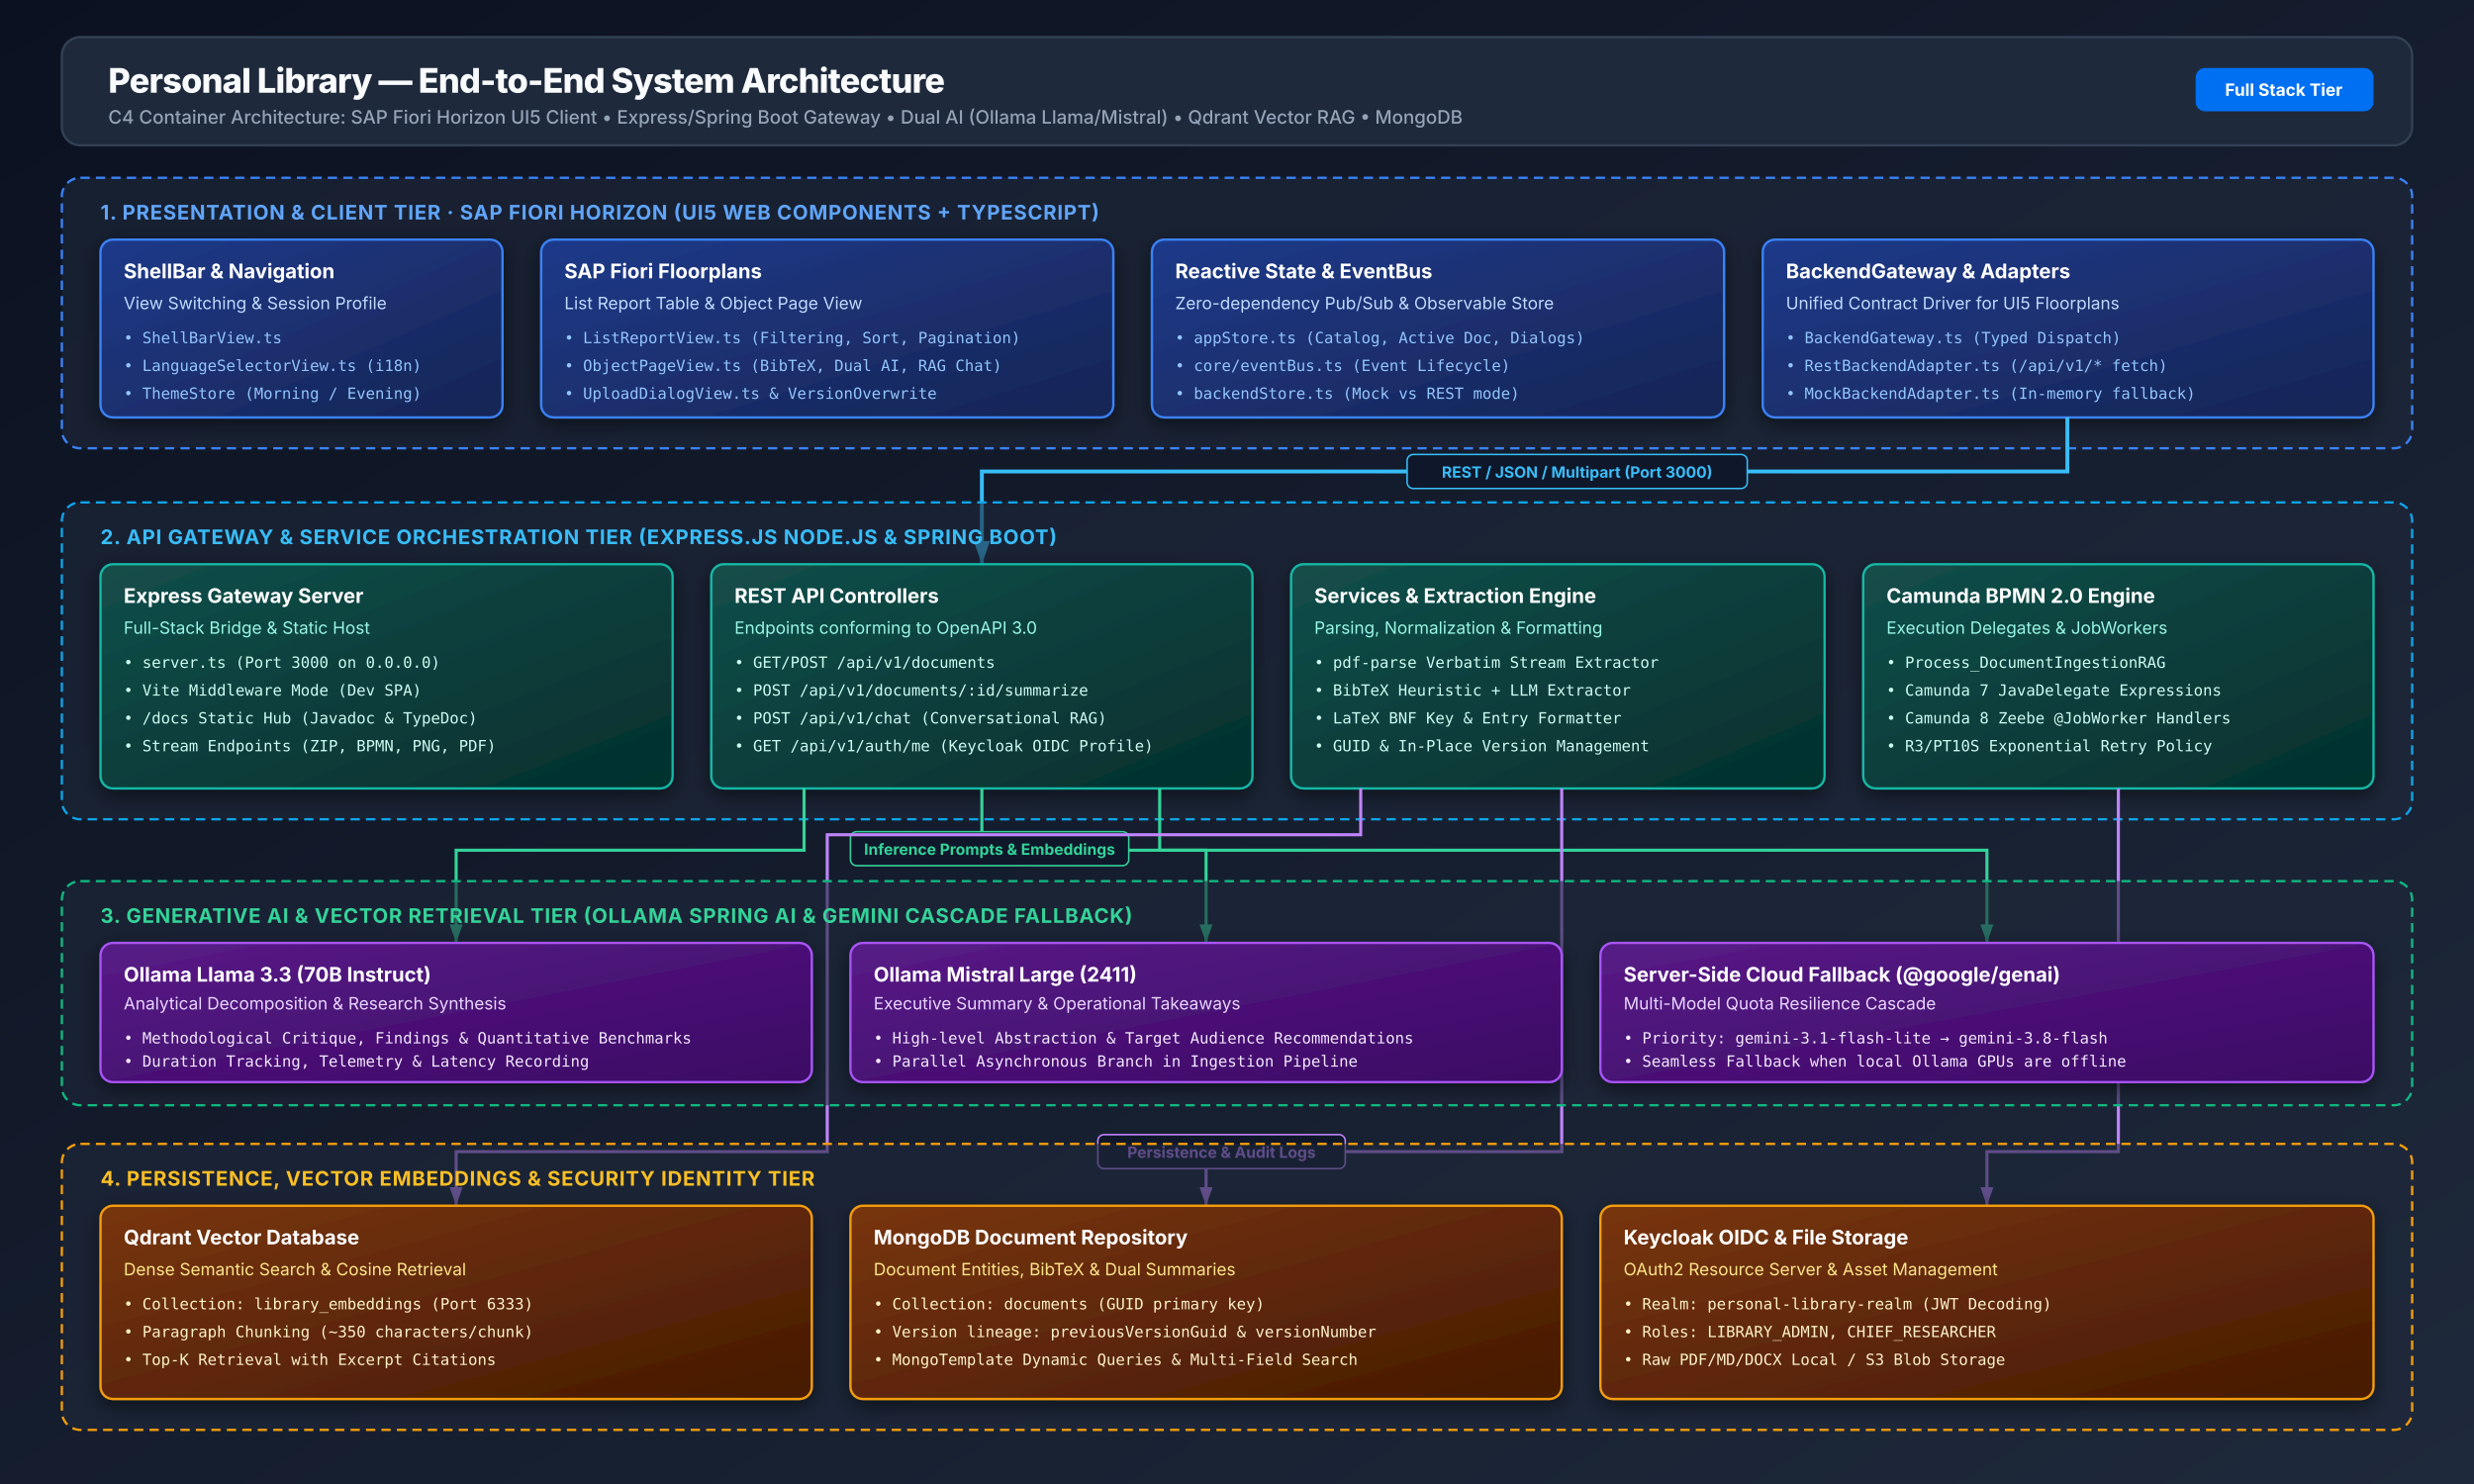
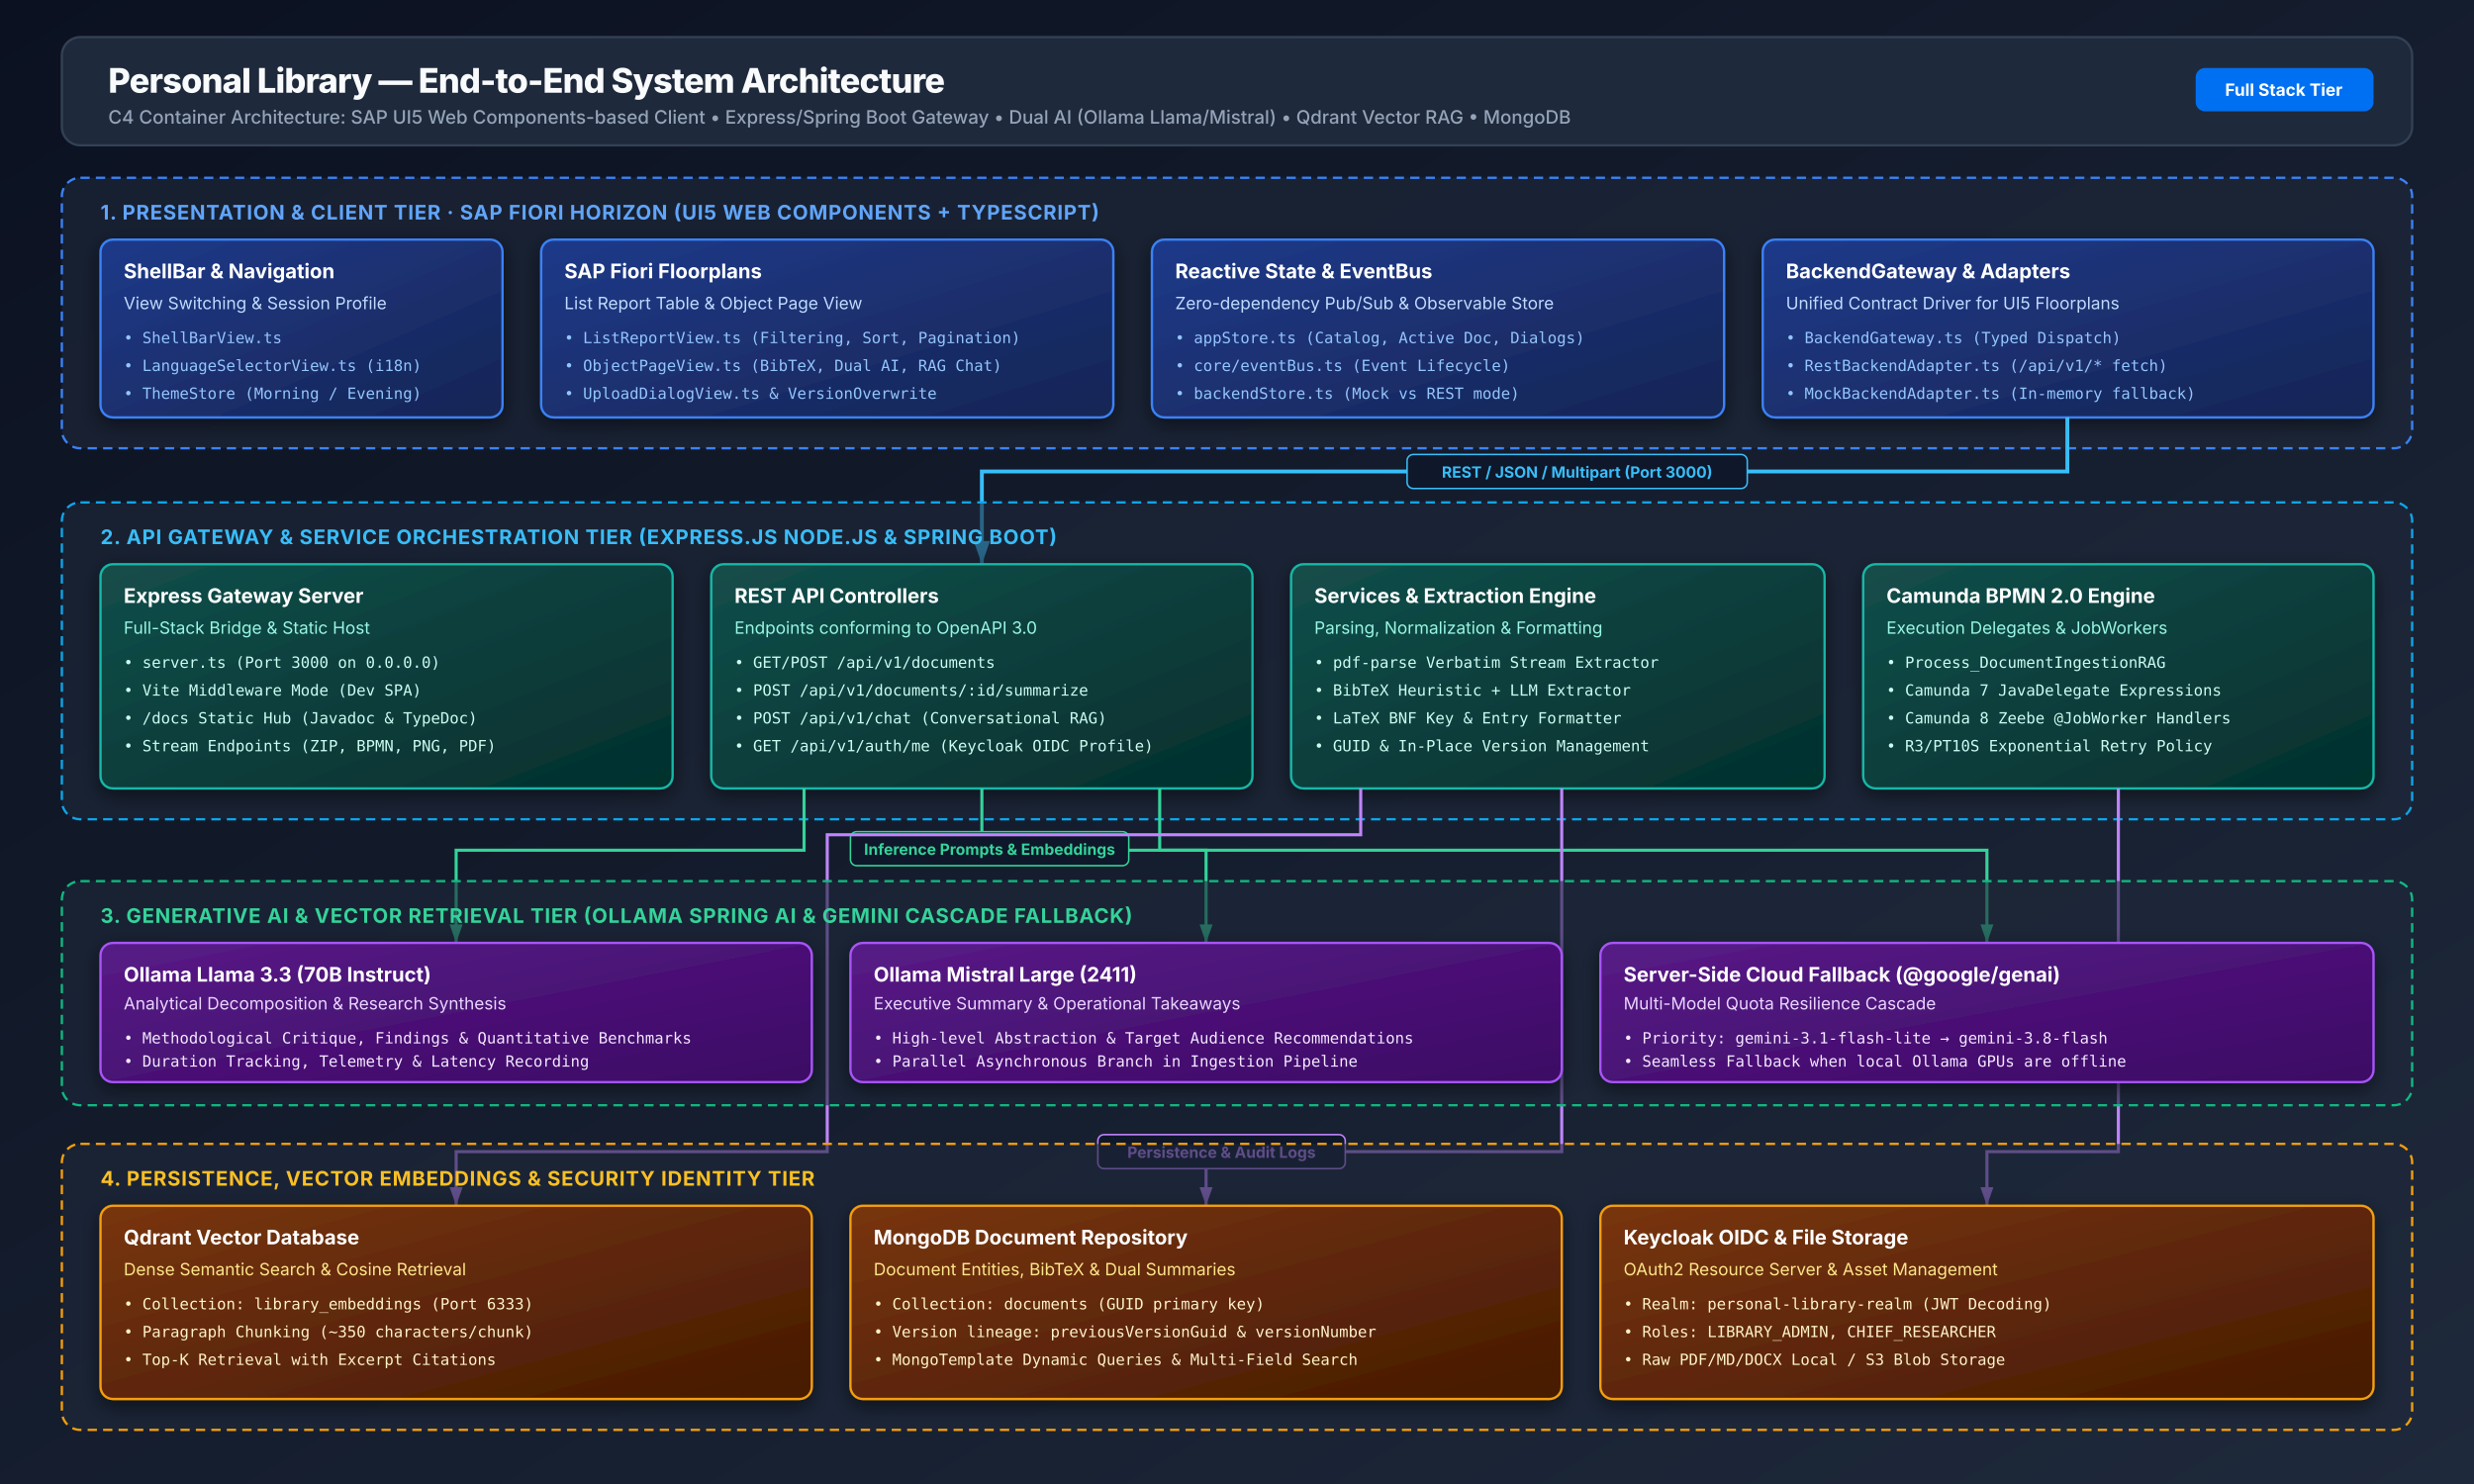
<svg xmlns="http://www.w3.org/2000/svg" viewBox="0 0 1600 960" width="1600" height="960" style="background:#0f172a; font-family:'Inter', -apple-system, BlinkMacSystemFont, 'Segoe UI', Roboto, sans-serif;">
  <defs>
    <linearGradient id="bg-grad" x1="0%" y1="0%" x2="100%" y2="100%">
      <stop offset="0%" stop-color="#0b1120" />
      <stop offset="100%" stop-color="#1e293b" />
    </linearGradient>
    <linearGradient id="card-blue" x1="0%" y1="0%" x2="100%" y2="100%">
      <stop offset="0%" stop-color="#1e3a8a" />
      <stop offset="100%" stop-color="#172554" />
    </linearGradient>
    <linearGradient id="card-teal" x1="0%" y1="0%" x2="100%" y2="100%">
      <stop offset="0%" stop-color="#134e4a" />
      <stop offset="100%" stop-color="#042f2e" />
    </linearGradient>
    <linearGradient id="card-purple" x1="0%" y1="0%" x2="100%" y2="100%">
      <stop offset="0%" stop-color="#581c87" />
      <stop offset="100%" stop-color="#3b0764" />
    </linearGradient>
    <linearGradient id="card-amber" x1="0%" y1="0%" x2="100%" y2="100%">
      <stop offset="0%" stop-color="#78350f" />
      <stop offset="100%" stop-color="#451a03" />
    </linearGradient>
    <marker id="arrow" viewBox="0 0 10 10" refX="10" refY="5" markerWidth="6" markerHeight="6" orient="auto">
      <path d="M 0 1.5 L 10 5 L 0 8.5 z" fill="#38bdf8" />
    </marker>
    <marker id="arrow-green" viewBox="0 0 10 10" refX="10" refY="5" markerWidth="6" markerHeight="6" orient="auto">
      <path d="M 0 1.5 L 10 5 L 0 8.5 z" fill="#34d399" />
    </marker>
    <marker id="arrow-purple" viewBox="0 0 10 10" refX="10" refY="5" markerWidth="6" markerHeight="6" orient="auto">
      <path d="M 0 1.5 L 10 5 L 0 8.5 z" fill="#c084fc" />
    </marker>
    <filter id="glow" x="-20%" y="-20%" width="140%" height="140%">
      <feDropShadow dx="0" dy="4" stdDeviation="6" flood-color="#000000" flood-opacity="0.5" />
    </filter>
  </defs>
  <rect width="1600" height="960" fill="url(#bg-grad)" />
  <rect x="40" y="24" width="1520" height="70" rx="12" fill="#1e293b" stroke="#334155" stroke-width="1.5" />
  <text x="70" y="60" font-size="22" font-weight="800" fill="#f8fafc" letter-spacing="-0.5">Personal Library — End-to-End System Architecture</text>
-   <text x="70" y="80" font-size="12" font-weight="500" fill="#94a3b8">C4 Container Architecture: SAP Fiori Horizon UI5 Client • Express/Spring Boot Gateway • Dual AI (Ollama Llama/Mistral) • Qdrant Vector RAG • MongoDB</text>
+   <text x="70" y="80" font-size="12" font-weight="500" fill="#94a3b8">C4 Container Architecture: SAP UI5 Web Components-based Client • Express/Spring Boot Gateway • Dual AI (Ollama Llama/Mistral) • Qdrant Vector RAG • MongoDB</text>
  <rect x="1420" y="44" width="115" height="28" rx="6" fill="#0070f2" />
  <text x="1477" y="62" font-size="11" font-weight="700" fill="#ffffff" text-anchor="middle">Full Stack Tier</text>
  <rect x="40" y="115" width="1520" height="175" rx="12" fill="#1e293b" fill-opacity="0.6" stroke="#3b82f6" stroke-width="1.5" stroke-dasharray="6 4" />
  <text x="65" y="142" font-size="13" font-weight="700" fill="#60a5fa" letter-spacing="0.5">1. PRESENTATION &amp; CLIENT TIER · SAP FIORI HORIZON (UI5 WEB COMPONENTS + TYPESCRIPT)</text>
  <rect x="65" y="155" width="260" height="115" rx="8" fill="url(#card-blue)" stroke="#3b82f6" stroke-width="1.5" filter="url(#glow)" />
  <text x="80" y="180" font-size="13" font-weight="700" fill="#ffffff">ShellBar &amp; Navigation</text>
  <text x="80" y="200" font-size="11" fill="#bfdbfe">View Switching &amp; Session Profile</text>
  <text x="80" y="222" font-size="10" font-family="monospace" fill="#93c5fd">• ShellBarView.ts</text>
  <text x="80" y="240" font-size="10" font-family="monospace" fill="#93c5fd">• LanguageSelectorView.ts (i18n)</text>
  <text x="80" y="258" font-size="10" font-family="monospace" fill="#93c5fd">• ThemeStore (Morning / Evening)</text>
  <rect x="350" y="155" width="370" height="115" rx="8" fill="url(#card-blue)" stroke="#3b82f6" stroke-width="1.5" filter="url(#glow)" />
  <text x="365" y="180" font-size="13" font-weight="700" fill="#ffffff">SAP Fiori Floorplans</text>
  <text x="365" y="200" font-size="11" fill="#bfdbfe">List Report Table &amp; Object Page View</text>
  <text x="365" y="222" font-size="10" font-family="monospace" fill="#93c5fd">• ListReportView.ts (Filtering, Sort, Pagination)</text>
  <text x="365" y="240" font-size="10" font-family="monospace" fill="#93c5fd">• ObjectPageView.ts (BibTeX, Dual AI, RAG Chat)</text>
  <text x="365" y="258" font-size="10" font-family="monospace" fill="#93c5fd">• UploadDialogView.ts &amp; VersionOverwrite</text>
  <rect x="745" y="155" width="370" height="115" rx="8" fill="url(#card-blue)" stroke="#3b82f6" stroke-width="1.5" filter="url(#glow)" />
  <text x="760" y="180" font-size="13" font-weight="700" fill="#ffffff">Reactive State &amp; EventBus</text>
  <text x="760" y="200" font-size="11" fill="#bfdbfe">Zero-dependency Pub/Sub &amp; Observable Store</text>
  <text x="760" y="222" font-size="10" font-family="monospace" fill="#93c5fd">• appStore.ts (Catalog, Active Doc, Dialogs)</text>
  <text x="760" y="240" font-size="10" font-family="monospace" fill="#93c5fd">• core/eventBus.ts (Event Lifecycle)</text>
  <text x="760" y="258" font-size="10" font-family="monospace" fill="#93c5fd">• backendStore.ts (Mock vs REST mode)</text>
  <rect x="1140" y="155" width="395" height="115" rx="8" fill="url(#card-blue)" stroke="#3b82f6" stroke-width="1.5" filter="url(#glow)" />
  <text x="1155" y="180" font-size="13" font-weight="700" fill="#ffffff">BackendGateway &amp; Adapters</text>
  <text x="1155" y="200" font-size="11" fill="#bfdbfe">Unified Contract Driver for UI5 Floorplans</text>
  <text x="1155" y="222" font-size="10" font-family="monospace" fill="#93c5fd">• BackendGateway.ts (Typed Dispatch)</text>
  <text x="1155" y="240" font-size="10" font-family="monospace" fill="#93c5fd">• RestBackendAdapter.ts (/api/v1/* fetch)</text>
  <text x="1155" y="258" font-size="10" font-family="monospace" fill="#93c5fd">• MockBackendAdapter.ts (In-memory fallback)</text>
  <path d="M 1337 270 L 1337 305 L 635 305 L 635 365" fill="none" stroke="#38bdf8" stroke-width="2.5" marker-end="url(#arrow)" />
  <rect x="910" y="294" width="220" height="22" rx="4" fill="#0f172a" stroke="#38bdf8" stroke-width="1" />
  <text x="1020" y="309" font-size="10" font-weight="700" fill="#38bdf8" text-anchor="middle">REST / JSON / Multipart (Port 3000)</text>
  <rect x="40" y="325" width="1520" height="205" rx="12" fill="#1e293b" fill-opacity="0.6" stroke="#0ea5e9" stroke-width="1.5" stroke-dasharray="6 4" />
  <text x="65" y="352" font-size="13" font-weight="700" fill="#38bdf8" letter-spacing="0.5">2. API GATEWAY &amp; SERVICE ORCHESTRATION TIER (EXPRESS.JS NODE.JS &amp; SPRING BOOT)</text>
  <rect x="65" y="365" width="370" height="145" rx="8" fill="url(#card-teal)" stroke="#14b8a6" stroke-width="1.5" filter="url(#glow)" />
  <text x="80" y="390" font-size="13" font-weight="700" fill="#ffffff">Express Gateway Server</text>
  <text x="80" y="410" font-size="11" fill="#99f6e4">Full-Stack Bridge &amp; Static Host</text>
  <text x="80" y="432" font-size="10" font-family="monospace" fill="#ccfbf1">• server.ts (Port 3000 on 0.0.0.0)</text>
  <text x="80" y="450" font-size="10" font-family="monospace" fill="#ccfbf1">• Vite Middleware Mode (Dev SPA)</text>
  <text x="80" y="468" font-size="10" font-family="monospace" fill="#ccfbf1">• /docs Static Hub (Javadoc &amp; TypeDoc)</text>
  <text x="80" y="486" font-size="10" font-family="monospace" fill="#ccfbf1">• Stream Endpoints (ZIP, BPMN, PNG, PDF)</text>
  <rect x="460" y="365" width="350" height="145" rx="8" fill="url(#card-teal)" stroke="#14b8a6" stroke-width="1.5" filter="url(#glow)" />
  <text x="475" y="390" font-size="13" font-weight="700" fill="#ffffff">REST API Controllers</text>
  <text x="475" y="410" font-size="11" fill="#99f6e4">Endpoints conforming to OpenAPI 3.0</text>
  <text x="475" y="432" font-size="10" font-family="monospace" fill="#ccfbf1">• GET/POST /api/v1/documents</text>
  <text x="475" y="450" font-size="10" font-family="monospace" fill="#ccfbf1">• POST /api/v1/documents/:id/summarize</text>
  <text x="475" y="468" font-size="10" font-family="monospace" fill="#ccfbf1">• POST /api/v1/chat (Conversational RAG)</text>
  <text x="475" y="486" font-size="10" font-family="monospace" fill="#ccfbf1">• GET /api/v1/auth/me (Keycloak OIDC Profile)</text>
  <rect x="835" y="365" width="345" height="145" rx="8" fill="url(#card-teal)" stroke="#14b8a6" stroke-width="1.5" filter="url(#glow)" />
  <text x="850" y="390" font-size="13" font-weight="700" fill="#ffffff">Services &amp; Extraction Engine</text>
  <text x="850" y="410" font-size="11" fill="#99f6e4">Parsing, Normalization &amp; Formatting</text>
  <text x="850" y="432" font-size="10" font-family="monospace" fill="#ccfbf1">• pdf-parse Verbatim Stream Extractor</text>
  <text x="850" y="450" font-size="10" font-family="monospace" fill="#ccfbf1">• BibTeX Heuristic + LLM Extractor</text>
  <text x="850" y="468" font-size="10" font-family="monospace" fill="#ccfbf1">• LaTeX BNF Key &amp; Entry Formatter</text>
  <text x="850" y="486" font-size="10" font-family="monospace" fill="#ccfbf1">• GUID &amp; In-Place Version Management</text>
  <rect x="1205" y="365" width="330" height="145" rx="8" fill="url(#card-teal)" stroke="#14b8a6" stroke-width="1.5" filter="url(#glow)" />
  <text x="1220" y="390" font-size="13" font-weight="700" fill="#ffffff">Camunda BPMN 2.0 Engine</text>
  <text x="1220" y="410" font-size="11" fill="#99f6e4">Execution Delegates &amp; JobWorkers</text>
  <text x="1220" y="432" font-size="10" font-family="monospace" fill="#ccfbf1">• Process_DocumentIngestionRAG</text>
  <text x="1220" y="450" font-size="10" font-family="monospace" fill="#ccfbf1">• Camunda 7 JavaDelegate Expressions</text>
  <text x="1220" y="468" font-size="10" font-family="monospace" fill="#ccfbf1">• Camunda 8 Zeebe @JobWorker Handlers</text>
  <text x="1220" y="486" font-size="10" font-family="monospace" fill="#ccfbf1">• R3/PT10S Exponential Retry Policy</text>
  <path d="M 520 510 L 520 550 L 295 550 L 295 610" fill="none" stroke="#34d399" stroke-width="2" marker-end="url(#arrow-green)" />
  <path d="M 635 510 L 635 550 L 780 550 L 780 610" fill="none" stroke="#34d399" stroke-width="2" marker-end="url(#arrow-green)" />
  <path d="M 750 510 L 750 550 L 1285 550 L 1285 610" fill="none" stroke="#34d399" stroke-width="2" marker-end="url(#arrow-green)" />
  <rect x="550" y="538" width="180" height="22" rx="4" fill="#0f172a" stroke="#34d399" stroke-width="1" />
  <text x="640" y="553" font-size="10" font-weight="700" fill="#34d399" text-anchor="middle">Inference Prompts &amp; Embeddings</text>
  <path d="M 880 510 L 880 540 L 535 540 L 535 745 L 295 745 L 295 780" fill="none" stroke="#c084fc" stroke-width="2" marker-end="url(#arrow-purple)" />
  <path d="M 1010 510 L 1010 745 L 780 745 L 780 780" fill="none" stroke="#c084fc" stroke-width="2" marker-end="url(#arrow-purple)" />
  <path d="M 1370 510 L 1370 745 L 1285 745 L 1285 780" fill="none" stroke="#c084fc" stroke-width="2" marker-end="url(#arrow-purple)" />
  <rect x="710" y="734" width="160" height="22" rx="4" fill="#0f172a" stroke="#c084fc" stroke-width="1" />
  <text x="790" y="749" font-size="10" font-weight="700" fill="#c084fc" text-anchor="middle">Persistence &amp; Audit Logs</text>
  <rect x="40" y="570" width="1520" height="145" rx="12" fill="#1e293b" fill-opacity="0.6" stroke="#10b981" stroke-width="1.5" stroke-dasharray="6 4" />
  <text x="65" y="597" font-size="13" font-weight="700" fill="#34d399" letter-spacing="0.5">3. GENERATIVE AI &amp; VECTOR RETRIEVAL TIER (OLLAMA SPRING AI &amp; GEMINI CASCADE FALLBACK)</text>
  <rect x="65" y="610" width="460" height="90" rx="8" fill="url(#card-purple)" stroke="#a855f7" stroke-width="1.5" filter="url(#glow)" />
  <text x="80" y="635" font-size="13" font-weight="700" fill="#ffffff">Ollama Llama 3.3 (70B Instruct)</text>
  <text x="80" y="653" font-size="11" fill="#e9d5ff">Analytical Decomposition &amp; Research Synthesis</text>
  <text x="80" y="675" font-size="10" font-family="monospace" fill="#f3e8ff">• Methodological Critique, Findings &amp; Quantitative Benchmarks</text>
  <text x="80" y="690" font-size="10" font-family="monospace" fill="#f3e8ff">• Duration Tracking, Telemetry &amp; Latency Recording</text>
  <rect x="550" y="610" width="460" height="90" rx="8" fill="url(#card-purple)" stroke="#a855f7" stroke-width="1.5" filter="url(#glow)" />
  <text x="565" y="635" font-size="13" font-weight="700" fill="#ffffff">Ollama Mistral Large (2411)</text>
  <text x="565" y="653" font-size="11" fill="#e9d5ff">Executive Summary &amp; Operational Takeaways</text>
  <text x="565" y="675" font-size="10" font-family="monospace" fill="#f3e8ff">• High-level Abstraction &amp; Target Audience Recommendations</text>
  <text x="565" y="690" font-size="10" font-family="monospace" fill="#f3e8ff">• Parallel Asynchronous Branch in Ingestion Pipeline</text>
  <rect x="1035" y="610" width="500" height="90" rx="8" fill="url(#card-purple)" stroke="#a855f7" stroke-width="1.5" filter="url(#glow)" />
  <text x="1050" y="635" font-size="13" font-weight="700" fill="#ffffff">Server-Side Cloud Fallback (@google/genai)</text>
  <text x="1050" y="653" font-size="11" fill="#e9d5ff">Multi-Model Quota Resilience Cascade</text>
  <text x="1050" y="675" font-size="10" font-family="monospace" fill="#f3e8ff">• Priority: gemini-3.1-flash-lite → gemini-3.8-flash</text>
  <text x="1050" y="690" font-size="10" font-family="monospace" fill="#f3e8ff">• Seamless Fallback when local Ollama GPUs are offline</text>
  <rect x="40" y="740" width="1520" height="185" rx="12" fill="#1e293b" fill-opacity="0.6" stroke="#f59e0b" stroke-width="1.5" stroke-dasharray="6 4" />
  <text x="65" y="767" font-size="13" font-weight="700" fill="#fbbf24" letter-spacing="0.5">4. PERSISTENCE, VECTOR EMBEDDINGS &amp; SECURITY IDENTITY TIER</text>
  <rect x="65" y="780" width="460" height="125" rx="8" fill="url(#card-amber)" stroke="#f59e0b" stroke-width="1.5" filter="url(#glow)" />
  <text x="80" y="805" font-size="13" font-weight="700" fill="#ffffff">Qdrant Vector Database</text>
  <text x="80" y="825" font-size="11" fill="#fde68a">Dense Semantic Search &amp; Cosine Retrieval</text>
  <text x="80" y="847" font-size="10" font-family="monospace" fill="#fef3c7">• Collection: library_embeddings (Port 6333)</text>
  <text x="80" y="865" font-size="10" font-family="monospace" fill="#fef3c7">• Paragraph Chunking (~350 characters/chunk)</text>
  <text x="80" y="883" font-size="10" font-family="monospace" fill="#fef3c7">• Top-K Retrieval with Excerpt Citations</text>
  <rect x="550" y="780" width="460" height="125" rx="8" fill="url(#card-amber)" stroke="#f59e0b" stroke-width="1.5" filter="url(#glow)" />
  <text x="565" y="805" font-size="13" font-weight="700" fill="#ffffff">MongoDB Document Repository</text>
  <text x="565" y="825" font-size="11" fill="#fde68a">Document Entities, BibTeX &amp; Dual Summaries</text>
  <text x="565" y="847" font-size="10" font-family="monospace" fill="#fef3c7">• Collection: documents (GUID primary key)</text>
  <text x="565" y="865" font-size="10" font-family="monospace" fill="#fef3c7">• Version lineage: previousVersionGuid &amp; versionNumber</text>
  <text x="565" y="883" font-size="10" font-family="monospace" fill="#fef3c7">• MongoTemplate Dynamic Queries &amp; Multi-Field Search</text>
  <rect x="1035" y="780" width="500" height="125" rx="8" fill="url(#card-amber)" stroke="#f59e0b" stroke-width="1.5" filter="url(#glow)" />
  <text x="1050" y="805" font-size="13" font-weight="700" fill="#ffffff">Keycloak OIDC &amp; File Storage</text>
  <text x="1050" y="825" font-size="11" fill="#fde68a">OAuth2 Resource Server &amp; Asset Management</text>
  <text x="1050" y="847" font-size="10" font-family="monospace" fill="#fef3c7">• Realm: personal-library-realm (JWT Decoding)</text>
  <text x="1050" y="865" font-size="10" font-family="monospace" fill="#fef3c7">• Roles: LIBRARY_ADMIN, CHIEF_RESEARCHER</text>
  <text x="1050" y="883" font-size="10" font-family="monospace" fill="#fef3c7">• Raw PDF/MD/DOCX Local / S3 Blob Storage</text>
</svg>
